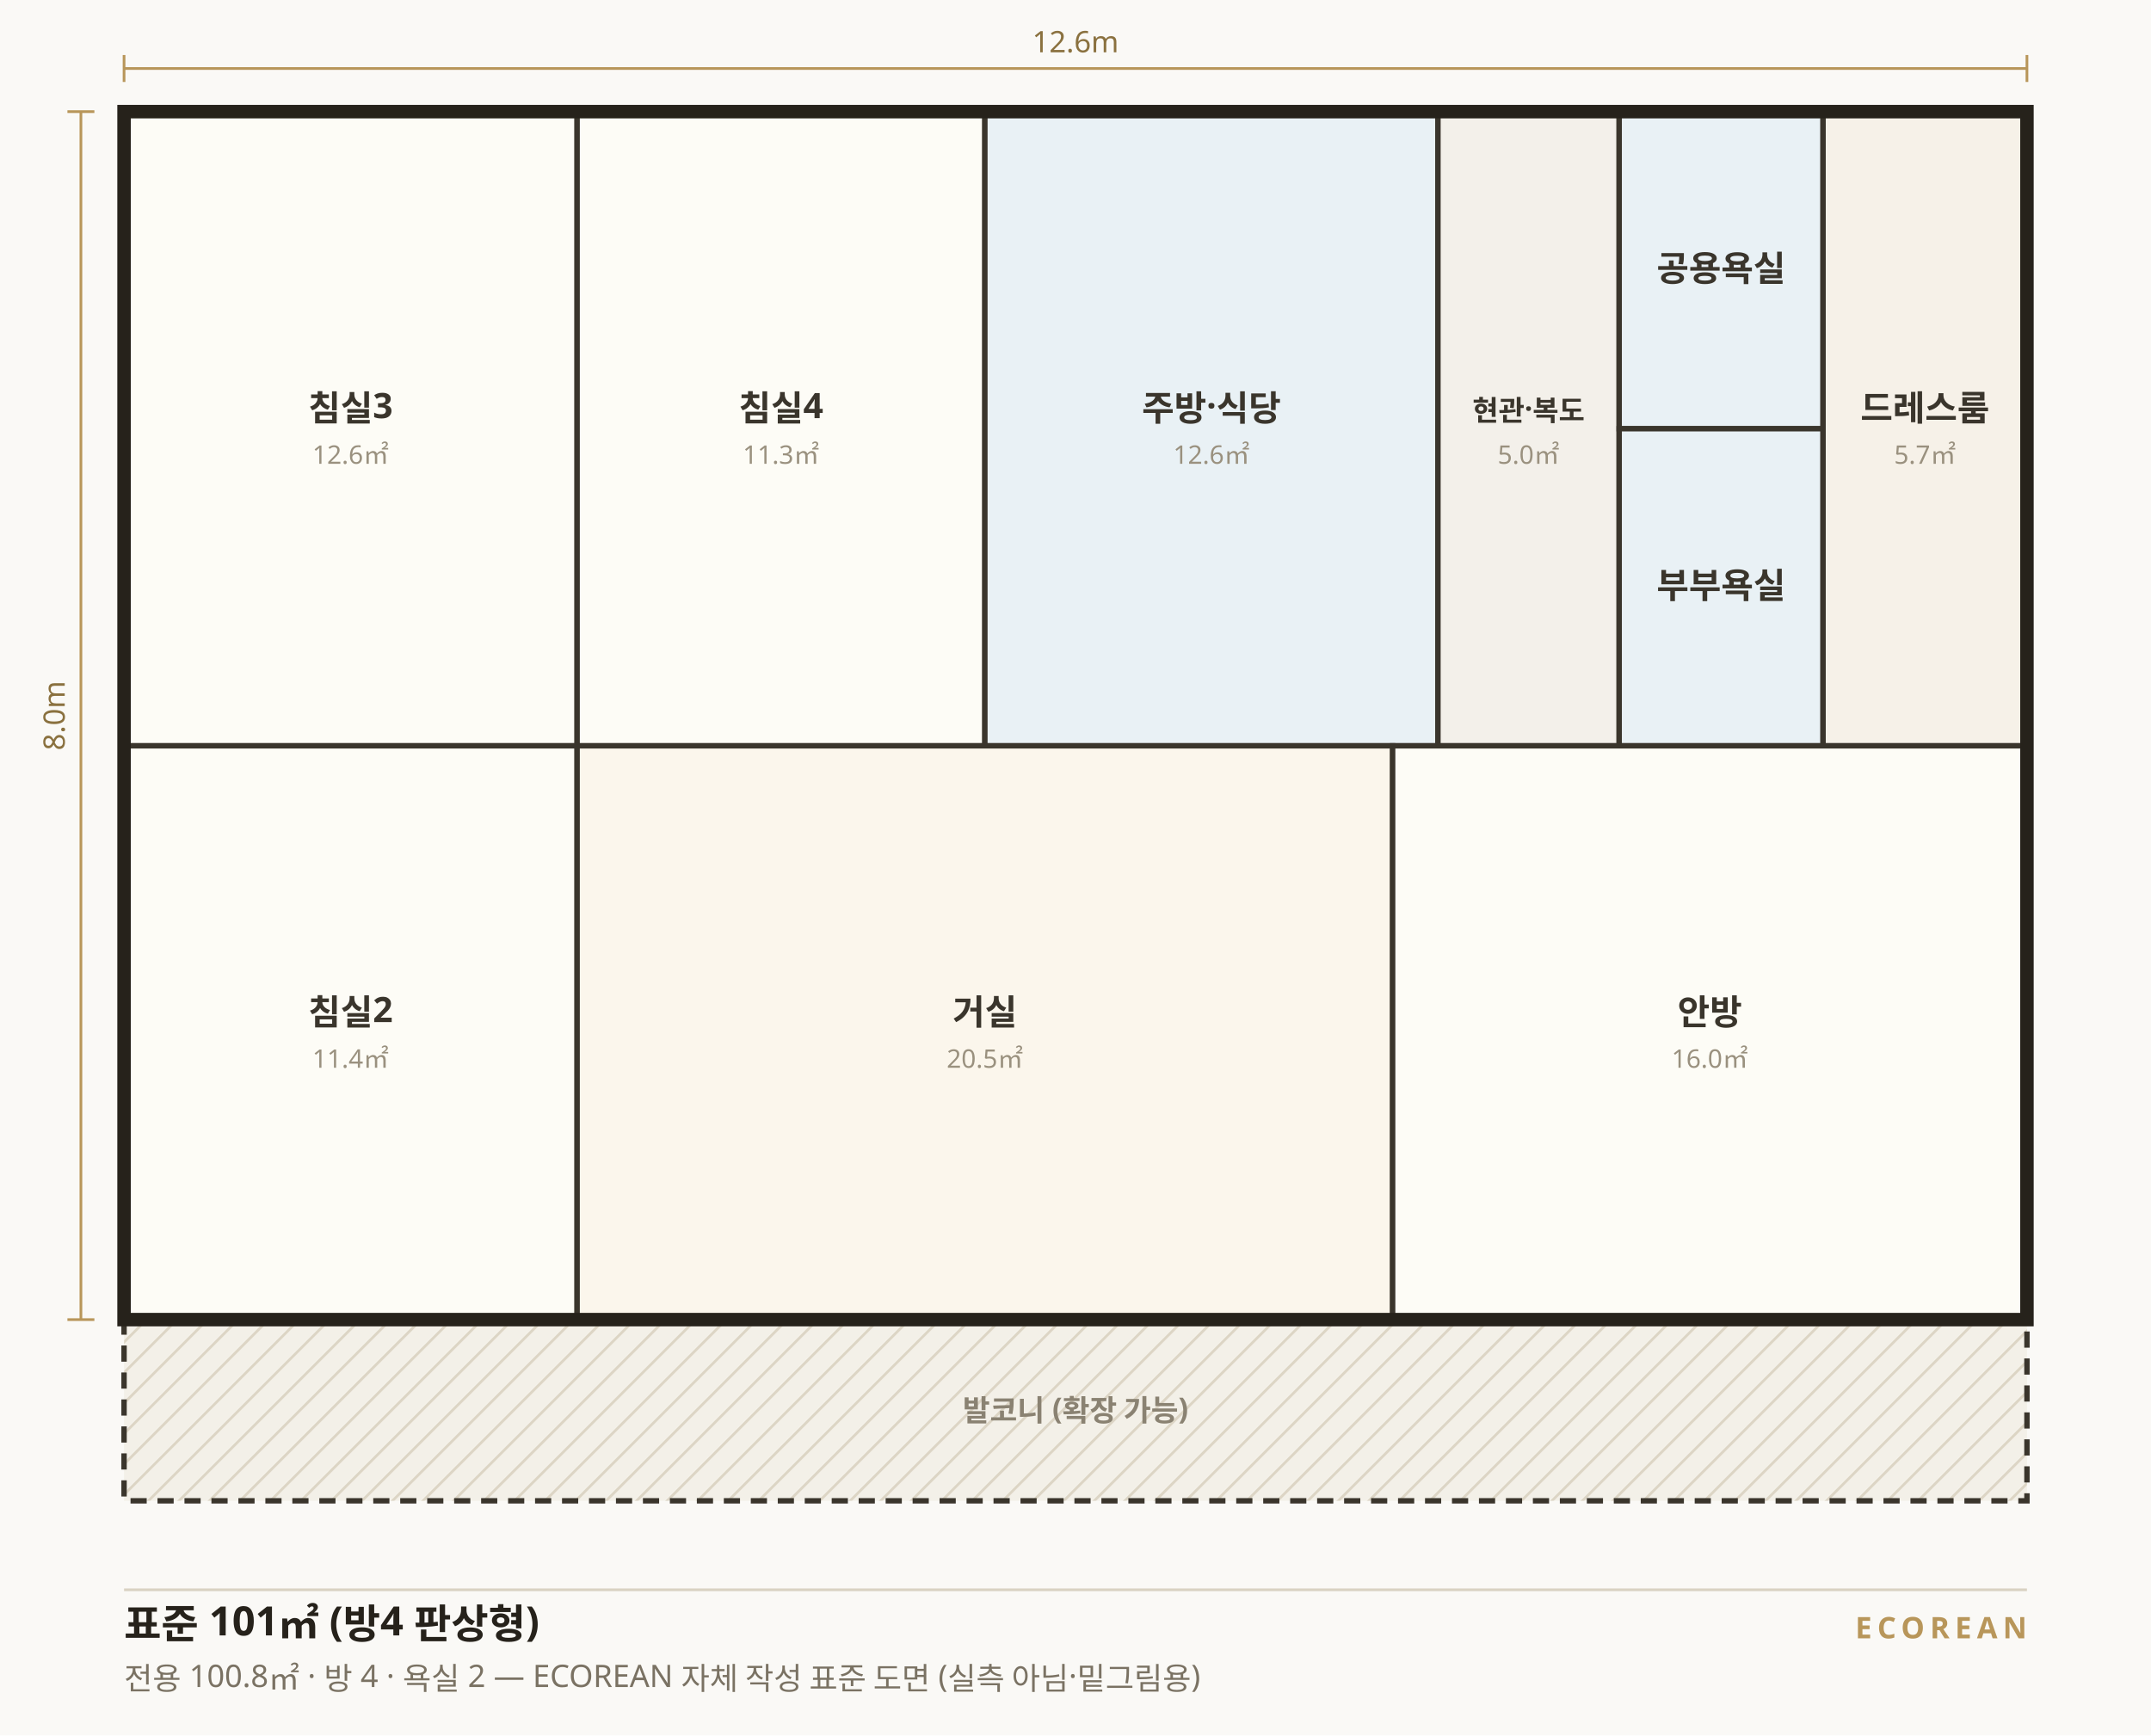
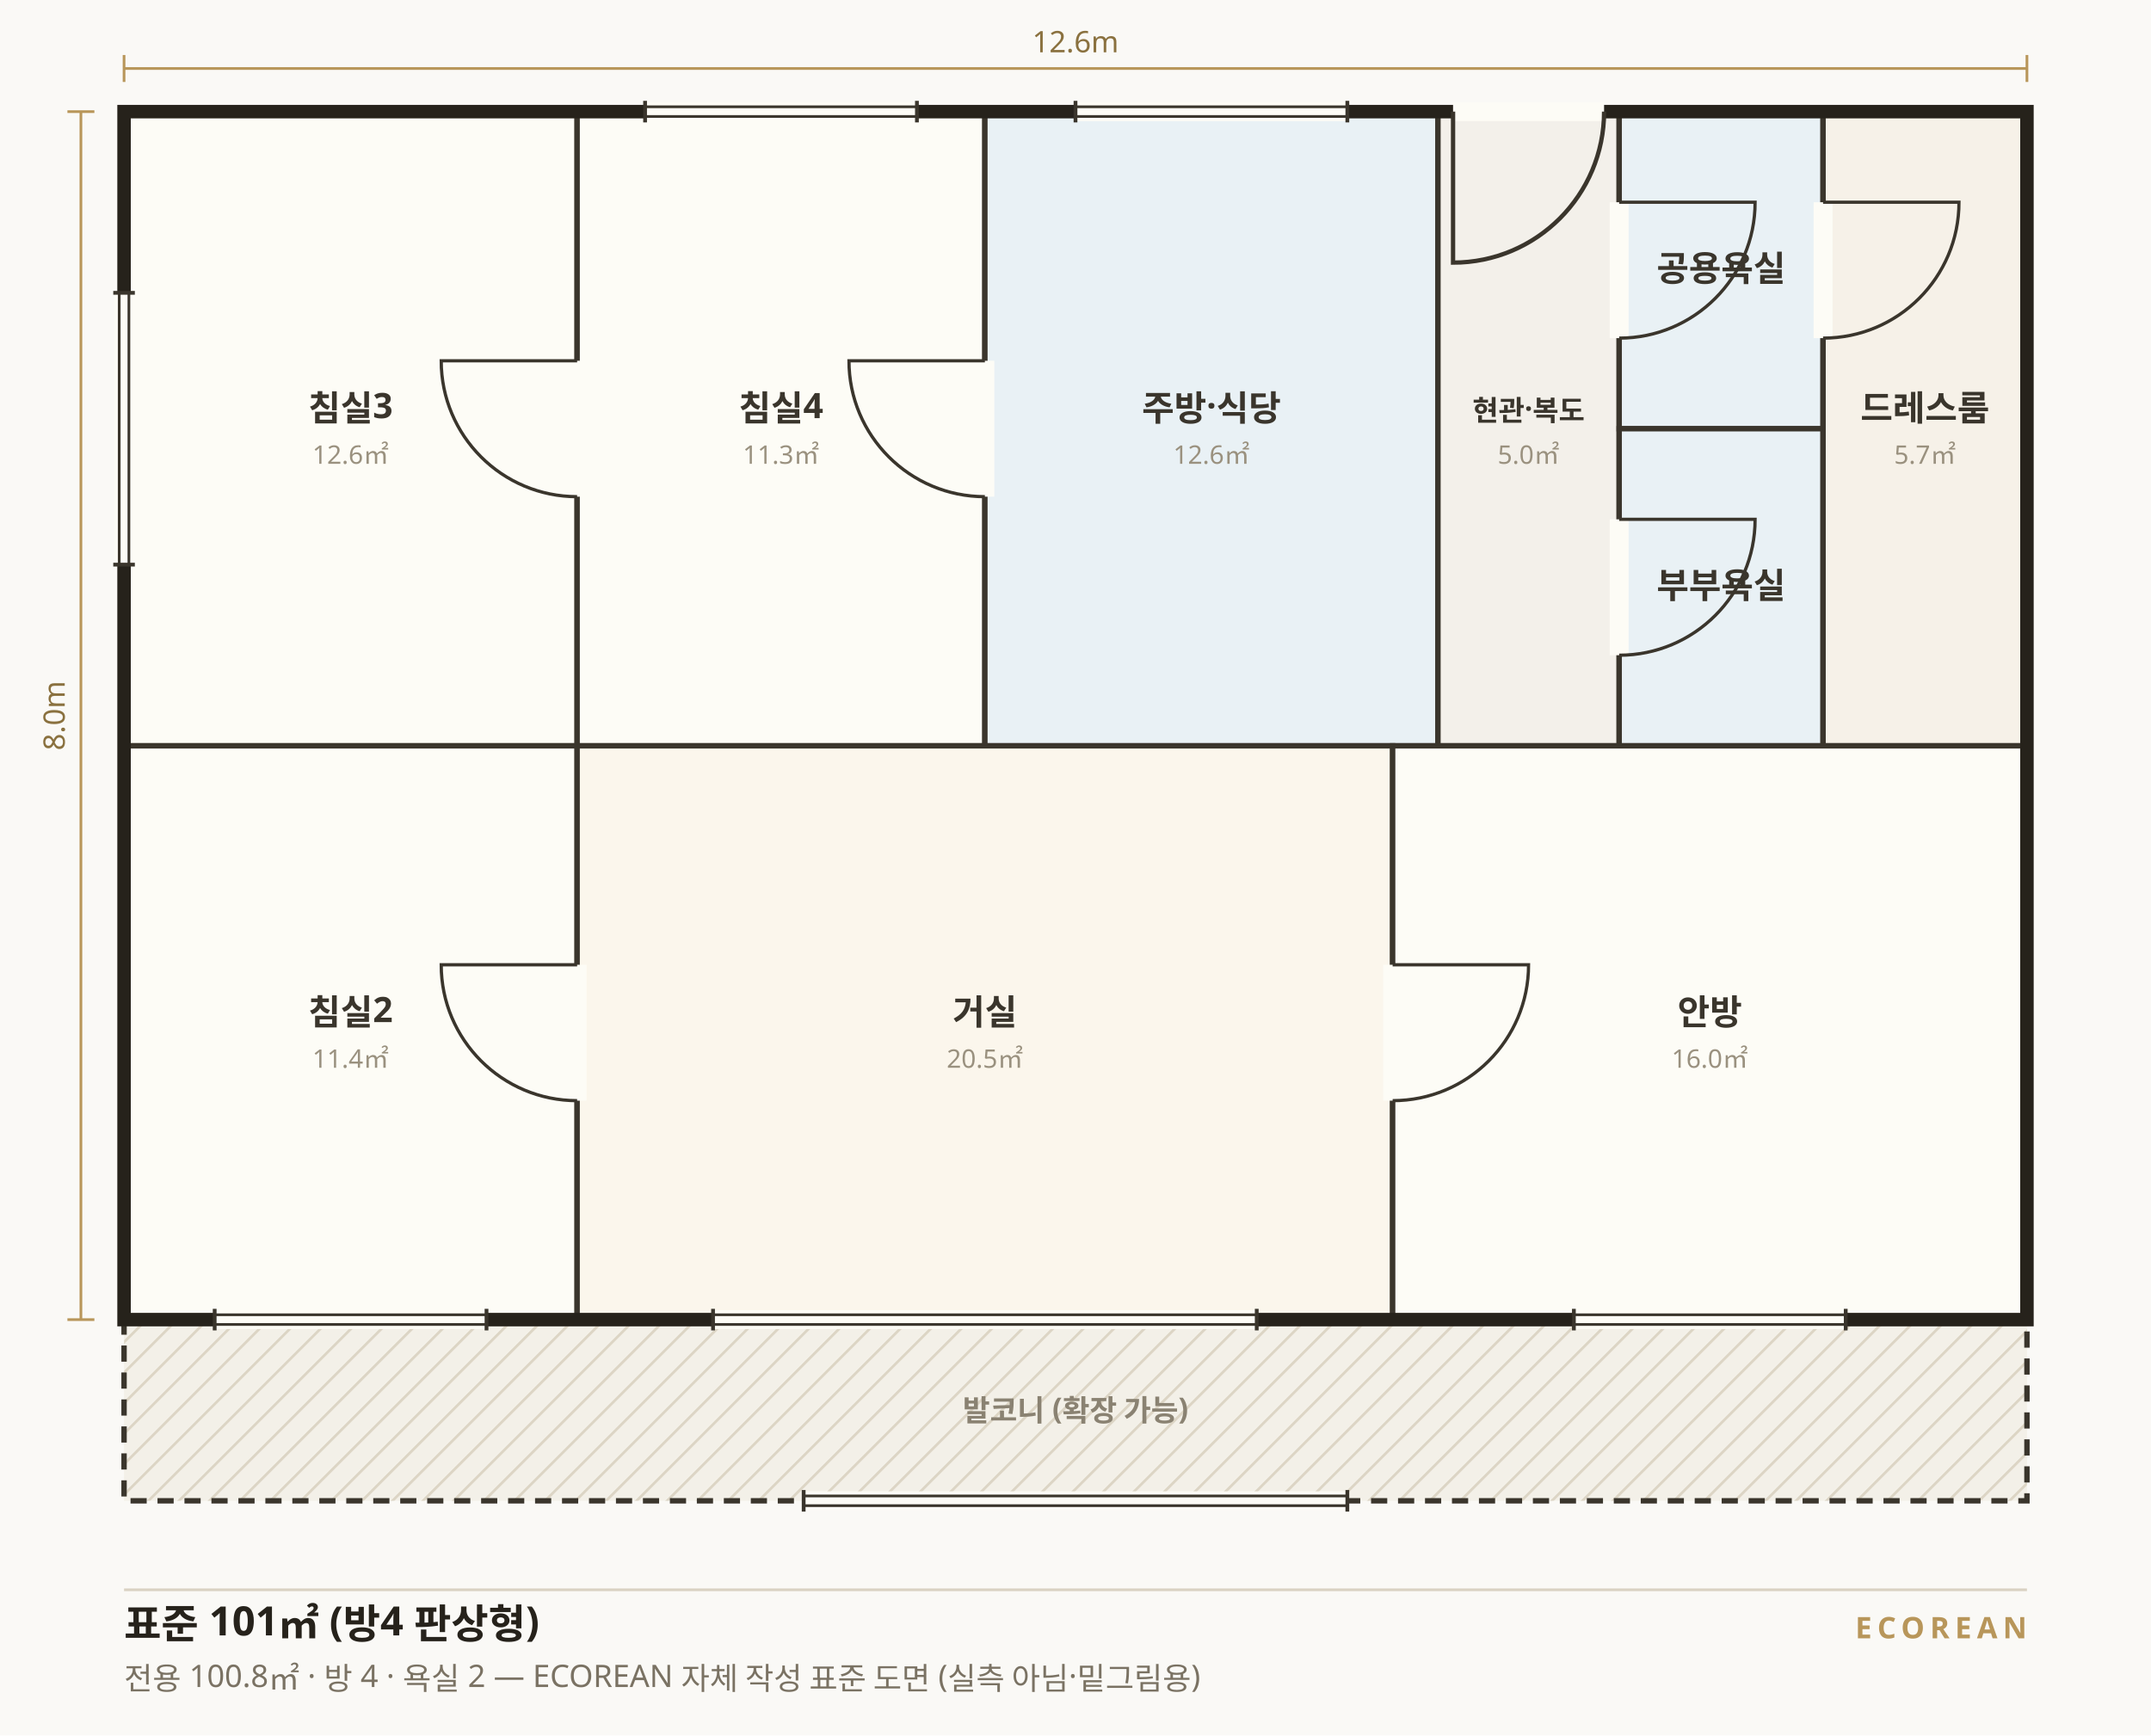
<svg xmlns="http://www.w3.org/2000/svg" width="797.6" height="643.6" viewBox="0 0 797.6 643.6" font-family="'Malgun Gothic','Apple SD Gothic Neo',sans-serif">
  <defs>
    <pattern id="hatch" width="8" height="8" patternTransform="rotate(45)" patternUnits="userSpaceOnUse">
      <rect width="8" height="8" fill="#f3f0e8" />
      <line x1="0" y1="0" x2="0" y2="8" stroke="#ddd6c6" stroke-width="2" />
    </pattern>
  </defs>
  <rect width="797.6" height="643.6" fill="#faf9f6" />
  <rect x="46" y="41.4" width="168" height="235.2" fill="#fdfcf6" stroke="#3a352c" stroke-width="2" />
  <text x="130" y="156" font-size="13" text-anchor="middle" fill="#3a352c" font-weight="700">침실3</text>
  <text x="130" y="172" font-size="9.5" text-anchor="middle" fill="#9a917f">12.6㎡</text>
  <rect x="214" y="41.4" width="151.2" height="235.2" fill="#fdfcf6" stroke="#3a352c" stroke-width="2" />
  <text x="289.6" y="156" font-size="13" text-anchor="middle" fill="#3a352c" font-weight="700">침실4</text>
  <text x="289.6" y="172" font-size="9.5" text-anchor="middle" fill="#9a917f">11.3㎡</text>
  <rect x="365.2" y="41.4" width="168" height="235.2" fill="#e9f1f5" stroke="#3a352c" stroke-width="2" />
  <text x="449.2" y="156" font-size="13" text-anchor="middle" fill="#3a352c" font-weight="700">주방·식당</text>
  <text x="449.2" y="172" font-size="9.5" text-anchor="middle" fill="#9a917f">12.6㎡</text>
  <rect x="533.2" y="41.4" width="67.2" height="235.2" fill="#f3f0ea" stroke="#3a352c" stroke-width="2" />
  <text x="566.8" y="156" font-size="10.5" text-anchor="middle" fill="#3a352c" font-weight="700">현관·복도</text>
  <text x="566.8" y="172" font-size="9.5" text-anchor="middle" fill="#9a917f">5.0㎡</text>
  <rect x="600.4" y="41.4" width="75.6" height="117.6" fill="#e9f1f5" stroke="#3a352c" stroke-width="2" />
  <text x="638.2" y="104.2" font-size="13" text-anchor="middle" fill="#3a352c" font-weight="700">공용욕실</text>
  <rect x="600.4" y="159" width="75.6" height="117.6" fill="#e9f1f5" stroke="#3a352c" stroke-width="2" />
  <text x="638.2" y="221.8" font-size="13" text-anchor="middle" fill="#3a352c" font-weight="700">부부욕실</text>
  <rect x="676" y="41.4" width="75.6" height="235.2" fill="#f6f1e8" stroke="#3a352c" stroke-width="2" />
  <text x="713.8" y="156" font-size="13" text-anchor="middle" fill="#3a352c" font-weight="700">드레스룸</text>
  <text x="713.8" y="172" font-size="9.5" text-anchor="middle" fill="#9a917f">5.7㎡</text>
  <rect x="46" y="276.6" width="168" height="212.8" fill="#fdfcf6" stroke="#3a352c" stroke-width="2" />
  <text x="130" y="380" font-size="13" text-anchor="middle" fill="#3a352c" font-weight="700">침실2</text>
  <text x="130" y="396" font-size="9.5" text-anchor="middle" fill="#9a917f">11.4㎡</text>
  <rect x="214" y="276.6" width="302.4" height="212.8" fill="#fbf6ec" stroke="#3a352c" stroke-width="2" />
  <text x="365.2" y="380" font-size="13" text-anchor="middle" fill="#3a352c" font-weight="700">거실</text>
  <text x="365.2" y="396" font-size="9.5" text-anchor="middle" fill="#9a917f">20.5㎡</text>
  <rect x="516.4" y="276.6" width="235.2" height="212.8" fill="#fdfcf6" stroke="#3a352c" stroke-width="2" />
  <text x="634" y="380" font-size="13" text-anchor="middle" fill="#3a352c" font-weight="700">안방</text>
  <text x="634" y="396" font-size="9.5" text-anchor="middle" fill="#9a917f">16.0㎡</text>
  <rect x="46" y="489.4" width="705.6" height="67.2" fill="url(#hatch)" stroke="#3a352c" stroke-width="2" stroke-dasharray="6 4" />
  <text x="398.8" y="527" font-size="11" text-anchor="middle" fill="#8a8272" font-weight="700">발코니 (확장 가능)</text>
  <rect x="46" y="41.4" width="705.6" height="448" fill="none" stroke="#26221b" stroke-width="5" />
+   <g id="openings">
+     <rect x="538.8" y="37.9" width="56" height="7" fill="#fdfcf6" />
+     <path d="M 538.8 41.4 L 538.8 97.4 A 56 56 0 0 0 594.8 41.4" fill="none" stroke="#3a352c" stroke-width="1.6" />
+     <rect x="210.5" y="133.8" width="7" height="50.4" fill="#fdfcf6" />
+     <path d="M 214 133.8 L 163.6 133.8 A 50.4 50.4 0 0 0 214 184.2" fill="none" stroke="#3a352c" stroke-width="1.2" />
+     <rect x="361.7" y="133.8" width="7" height="50.4" fill="#fdfcf6" />
+     <path d="M 365.2 133.8 L 314.8 133.8 A 50.4 50.4 0 0 0 365.2 184.2" fill="none" stroke="#3a352c" stroke-width="1.2" />
+     <rect x="596.9" y="75" width="7" height="50.4" fill="#fdfcf6" />
+     <path d="M 600.4 75 L 650.8 75 A 50.4 50.4 0 0 1 600.4 125.4" fill="none" stroke="#3a352c" stroke-width="1.2" />
+     <rect x="596.9" y="192.6" width="7" height="50.4" fill="#fdfcf6" />
+     <path d="M 600.4 192.6 L 650.8 192.6 A 50.4 50.4 0 0 1 600.4 243" fill="none" stroke="#3a352c" stroke-width="1.2" />
+     <rect x="672.5" y="75" width="7" height="50.4" fill="#fdfcf6" />
+     <path d="M 676 75 L 726.4 75 A 50.4 50.4 0 0 1 676 125.4" fill="none" stroke="#3a352c" stroke-width="1.2" />
+     <rect x="210.5" y="357.8" width="7" height="50.4" fill="#fdfcf6" />
+     <path d="M 214 357.8 L 163.6 357.8 A 50.4 50.4 0 0 0 214 408.2" fill="none" stroke="#3a352c" stroke-width="1.2" />
+     <rect x="512.9" y="357.8" width="7" height="50.4" fill="#fdfcf6" />
+     <path d="M 516.4 357.8 L 566.8 357.8 A 50.4 50.4 0 0 1 516.4 408.2" fill="none" stroke="#3a352c" stroke-width="1.2" />
+     <rect x="42.5" y="108.6" width="7" height="100.8" fill="#fdfcf6" />
+     <line x1="44.2" y1="108.6" x2="44.2" y2="209.4" stroke="#3a352c" stroke-width="1" />
+     <line x1="47.8" y1="108.6" x2="47.8" y2="209.4" stroke="#3a352c" stroke-width="1" />
+     <line x1="42" y1="108.6" x2="50" y2="108.6" stroke="#3a352c" stroke-width="1.4" />
+     <line x1="42" y1="209.4" x2="50" y2="209.4" stroke="#3a352c" stroke-width="1.4" />
+     <rect x="239.2" y="37.9" width="100.8" height="7" fill="#fdfcf6" />
+     <line x1="239.2" y1="39.6" x2="340" y2="39.6" stroke="#3a352c" stroke-width="1" />
+     <line x1="239.2" y1="43.2" x2="340" y2="43.2" stroke="#3a352c" stroke-width="1" />
+     <line x1="239.2" y1="37.4" x2="239.2" y2="45.4" stroke="#3a352c" stroke-width="1.4" />
+     <line x1="340" y1="37.4" x2="340" y2="45.4" stroke="#3a352c" stroke-width="1.4" />
+     <rect x="398.8" y="37.9" width="100.8" height="7" fill="#fdfcf6" />
+     <line x1="398.8" y1="39.6" x2="499.6" y2="39.6" stroke="#3a352c" stroke-width="1" />
+     <line x1="398.8" y1="43.2" x2="499.6" y2="43.2" stroke="#3a352c" stroke-width="1" />
+     <line x1="398.8" y1="37.4" x2="398.8" y2="45.4" stroke="#3a352c" stroke-width="1.4" />
+     <line x1="499.6" y1="37.4" x2="499.6" y2="45.4" stroke="#3a352c" stroke-width="1.4" />
+     <rect x="79.6" y="485.9" width="100.8" height="7" fill="#fdfcf6" />
+     <line x1="79.6" y1="487.6" x2="180.4" y2="487.6" stroke="#3a352c" stroke-width="1" />
+     <line x1="79.6" y1="491.2" x2="180.4" y2="491.2" stroke="#3a352c" stroke-width="1" />
+     <line x1="79.6" y1="485.4" x2="79.6" y2="493.4" stroke="#3a352c" stroke-width="1.4" />
+     <line x1="180.4" y1="485.4" x2="180.4" y2="493.4" stroke="#3a352c" stroke-width="1.4" />
+     <rect x="264.4" y="485.9" width="201.6" height="7" fill="#fdfcf6" />
+     <line x1="264.4" y1="487.6" x2="466" y2="487.6" stroke="#3a352c" stroke-width="1" />
+     <line x1="264.4" y1="491.2" x2="466" y2="491.2" stroke="#3a352c" stroke-width="1" />
+     <line x1="264.4" y1="485.4" x2="264.4" y2="493.4" stroke="#3a352c" stroke-width="1.4" />
+     <line x1="466" y1="485.4" x2="466" y2="493.4" stroke="#3a352c" stroke-width="1.4" />
+     <rect x="583.6" y="485.9" width="100.8" height="7" fill="#fdfcf6" />
+     <line x1="583.6" y1="487.6" x2="684.4" y2="487.6" stroke="#3a352c" stroke-width="1" />
+     <line x1="583.6" y1="491.2" x2="684.4" y2="491.2" stroke="#3a352c" stroke-width="1" />
+     <line x1="583.6" y1="485.4" x2="583.6" y2="493.4" stroke="#3a352c" stroke-width="1.4" />
+     <line x1="684.4" y1="485.4" x2="684.4" y2="493.4" stroke="#3a352c" stroke-width="1.4" />
+     <rect x="298" y="553.1" width="201.6" height="7" fill="#fdfcf6" />
+     <line x1="298" y1="554.8" x2="499.6" y2="554.8" stroke="#3a352c" stroke-width="1" />
+     <line x1="298" y1="558.4" x2="499.6" y2="558.4" stroke="#3a352c" stroke-width="1" />
+     <line x1="298" y1="552.6" x2="298" y2="560.6" stroke="#3a352c" stroke-width="1.4" />
+     <line x1="499.6" y1="552.6" x2="499.6" y2="560.6" stroke="#3a352c" stroke-width="1.4" />
+   </g>
  <line x1="46" y1="25.4" x2="751.6" y2="25.4" stroke="#B8965A" stroke-width="1" />
  <line x1="46" y1="20.4" x2="46" y2="30.4" stroke="#B8965A" stroke-width="1" />
  <line x1="751.6" y1="20.4" x2="751.6" y2="30.4" stroke="#B8965A" stroke-width="1" />
  <text x="398.8" y="19.4" font-size="11" text-anchor="middle" fill="#8a713f">12.6m</text>
  <line x1="30" y1="41.4" x2="30" y2="489.4" stroke="#B8965A" stroke-width="1" />
  <line x1="25" y1="41.4" x2="35" y2="41.4" stroke="#B8965A" stroke-width="1" />
  <line x1="25" y1="489.4" x2="35" y2="489.4" stroke="#B8965A" stroke-width="1" />
  <text x="24" y="265.4" font-size="11" text-anchor="middle" fill="#8a713f" transform="rotate(-90 24 265.4)">8.0m</text>
  <line x1="46" y1="589.6" x2="751.6" y2="589.6" stroke="#d9d2c2" stroke-width="1" />
  <text x="46" y="607.6" font-size="15" font-weight="800" fill="#26221b">표준 101㎡ (방4 판상형)</text>
  <text x="46" y="626.6" font-size="11.5" fill="#7a7263">전용 100.8㎡ · 방 4 · 욕실 2 — ECOREAN 자체 작성 표준 도면 (실측 아님·밑그림용)</text>
  <text x="751.6" y="607.6" font-size="11" text-anchor="end" fill="#B8965A" font-weight="800" letter-spacing="2">ECOREAN</text>
</svg>
